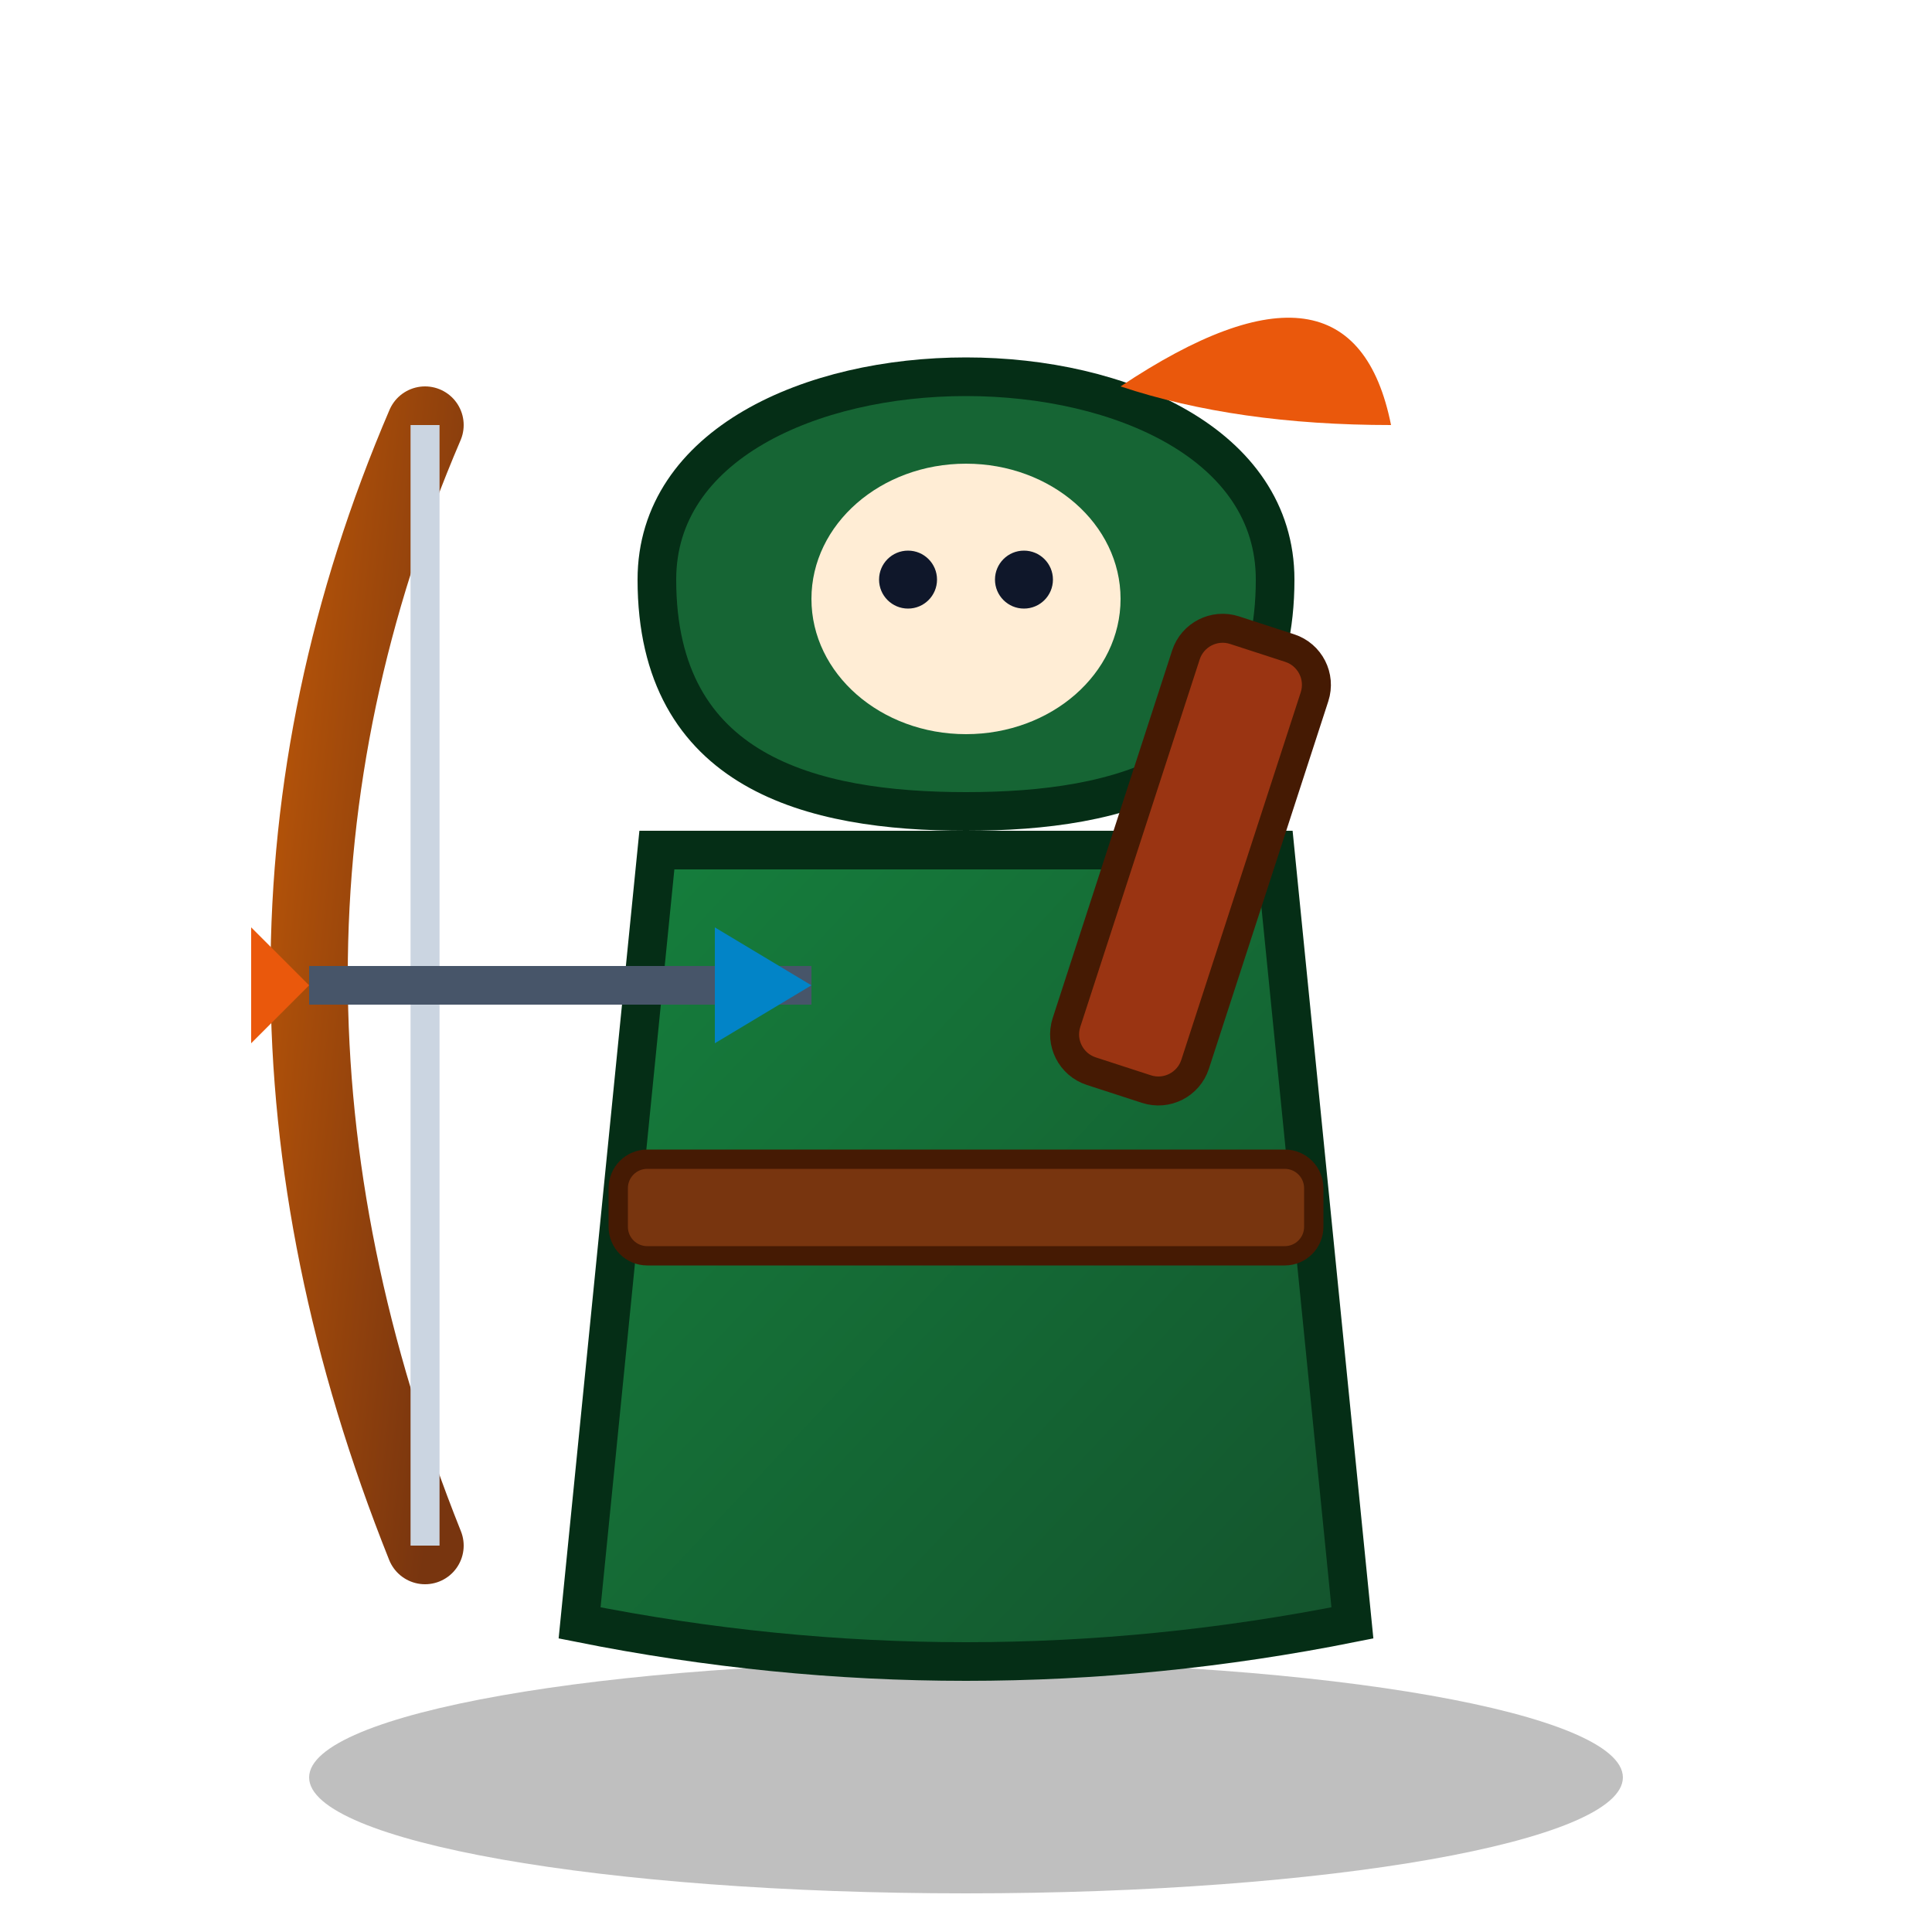
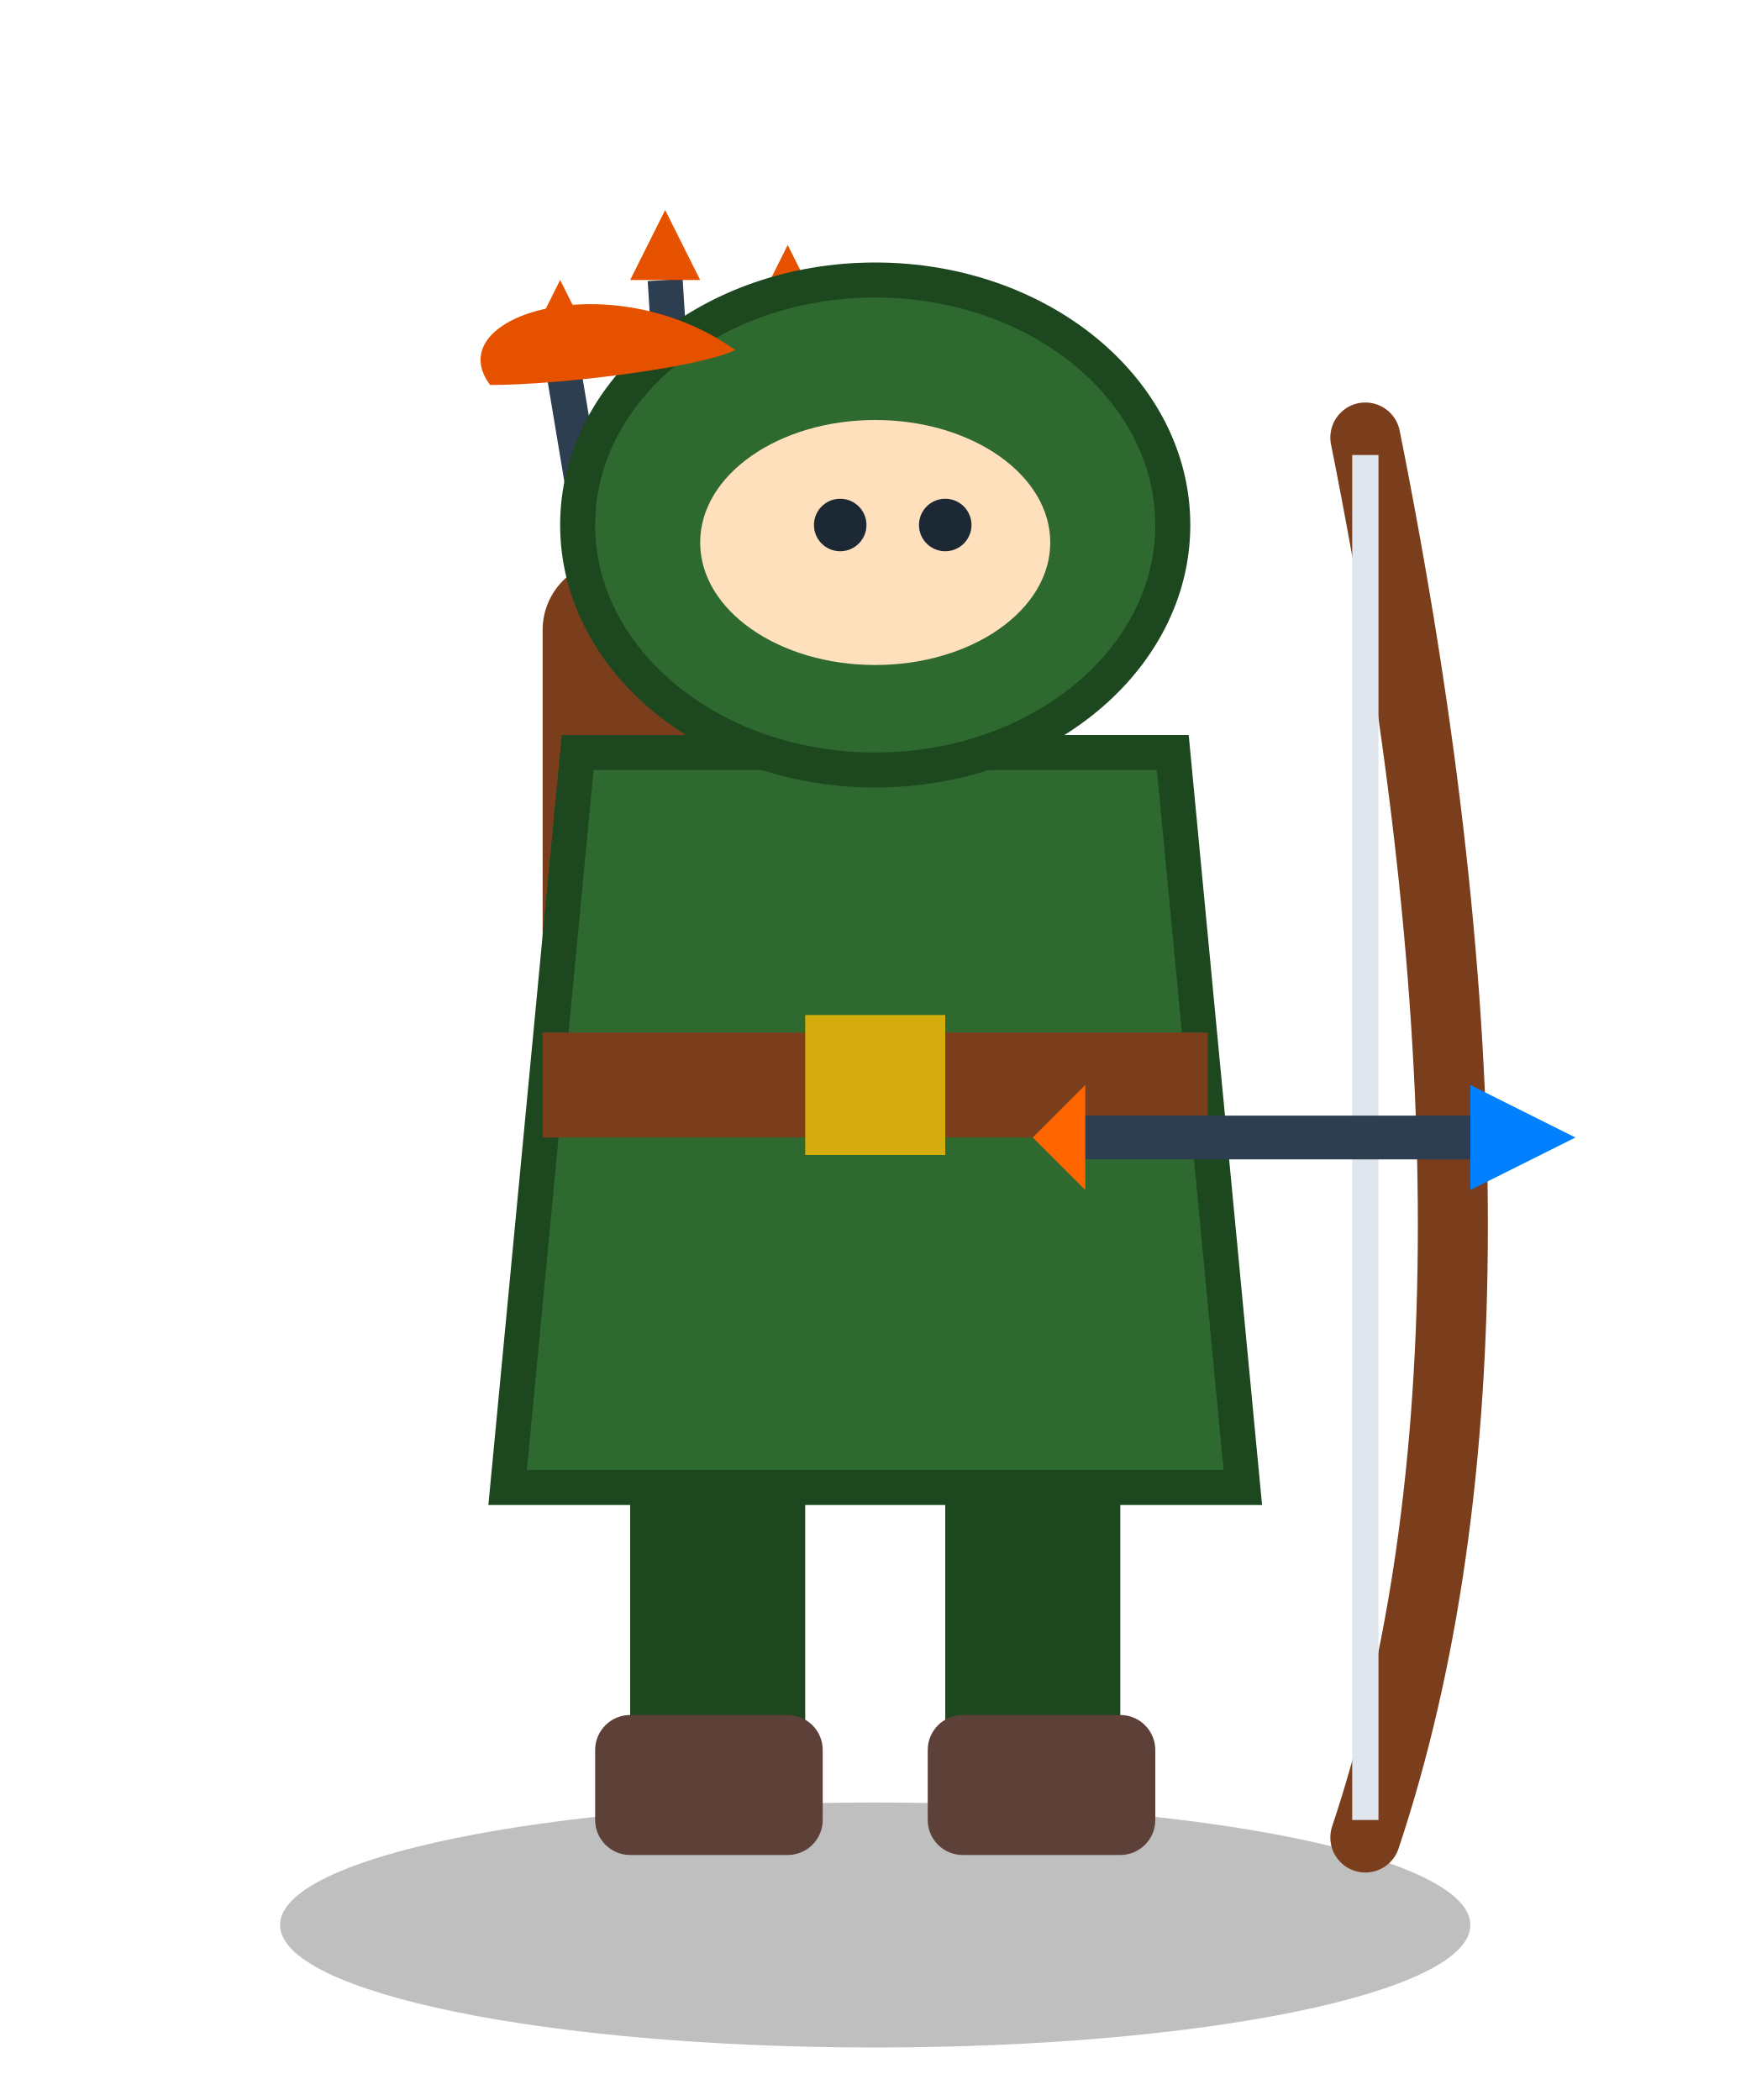
- <svg xmlns="http://www.w3.org/2000/svg" viewBox="0 0 100 100" width="100%" height="100%">
+ <svg xmlns="http://www.w3.org/2000/svg" viewBox="0 0 100 120" width="100" height="120">
  <defs>
-     <linearGradient id="leatherGrad" x1="0" y1="0" x2="1" y2="1">
-       <stop offset="0%" stop-color="#15803d" />
-       <stop offset="100%" stop-color="#14532d" />
-     </linearGradient>
-     <linearGradient id="woodGrad" x1="0" y1="0" x2="1" y2="1">
-       <stop offset="0%" stop-color="#b45309" />
-       <stop offset="100%" stop-color="#78350f" />
-     </linearGradient>
+     <filter id="shadow" x="-10%" y="-10%" width="120%" height="120%">
+       <feDropShadow dx="0" dy="2" stdDeviation="1.5" flood-color="#000" flood-opacity="0.3" />
+     </filter>
  </defs>
-   <ellipse cx="50" cy="92" rx="34" ry="6" fill="rgba(0,0,0,0.25)" />
-   <path d="M34 44 L30 84 Q50 88 70 84 L66 44 Z" fill="url(#leatherGrad)" stroke="#052e16" stroke-width="2" />
-   <rect x="32" y="60" width="36" height="5" rx="1.5" fill="#78350f" stroke="#451a03" stroke-width="1" />
-   <circle cx="50" cy="30" r="11" fill="#ffedd5" />
-   <path d="M34 30 C34 16 66 16 66 30 C66 40 58 42 50 42 C42 42 34 40 34 30 Z" fill="#166534" stroke="#052e16" stroke-width="2" />
-   <path d="M58 20 Q70 12 72 22 Q64 22 58 20 Z" fill="#ea580c" />
-   <ellipse cx="50" cy="31" rx="8" ry="7" fill="#ffedd5" />
-   <circle cx="47" cy="30" r="1.5" fill="#0f172a" />
-   <circle cx="53" cy="30" r="1.5" fill="#0f172a" />
-   <path d="M22 22 Q10 50 22 80" stroke="url(#woodGrad)" stroke-width="4" stroke-linecap="round" fill="none" />
-   <line x1="22" y1="22" x2="22" y2="80" stroke="#cbd5e1" stroke-width="1.5" />
-   <line x1="16" y1="51" x2="42" y2="51" stroke="#475569" stroke-width="2" />
-   <polygon points="42,51 37,48 37,54" fill="#0284c7" />
-   <polygon points="16,51 13,48 13,54" fill="#ea580c" />
-   <rect x="62" y="32" width="7" height="24" rx="2" transform="rotate(18 62 32)" fill="#9a3412" stroke="#451a03" stroke-width="1.5" />
+   <ellipse cx="50" cy="110" rx="34" ry="7" fill="#000" opacity="0.25" />
+   <rect x="31" y="32" width="15" height="42" rx="4" fill="#7A3E1D" />
+   <path d="M 43 32 L 45 18 M 39 32 L 38 16 M 34 32 L 32 20" stroke="#2C3E50" stroke-width="2" />
+   <polygon points="47,18 43,18 45,14" fill="#E65100" />
+   <polygon points="40,16 36,16 38,12" fill="#E65100" />
+   <polygon points="34,20 30,20 32,16" fill="#E65100" />
+   <path d="M 33 43 L 67 43 L 71 85 L 29 85 Z" fill="#2E6930" stroke="#1D471F" stroke-width="2" />
+   <rect x="31" y="59" width="38" height="6" fill="#7A3E1D" />
+   <rect x="46" y="58" width="8" height="8" fill="#D4AC0D" />
+   <rect x="36" y="85" width="10" height="18" fill="#1D471F" />
+   <rect x="54" y="85" width="10" height="18" fill="#1D471F" />
+   <rect x="34" y="98" width="13" height="8" rx="2" fill="#5D4037" />
+   <rect x="53" y="98" width="13" height="8" rx="2" fill="#5D4037" />
+   <ellipse cx="50" cy="30" rx="17" ry="14" fill="#2E6930" stroke="#1D471F" stroke-width="2" />
+   <ellipse cx="50" cy="31" rx="10" ry="7" fill="#FFE0BD" />
+   <circle cx="48" cy="30" r="1.5" fill="#1C2833" />
+   <circle cx="54" cy="30" r="1.5" fill="#1C2833" />
+   <path d="M 42 20 C 35 15, 25 18, 28 22 C 32 22, 40 21, 42 20 Z" fill="#E65100" />
+   <g class="svg-hero-tool">
+     <path d="M 78 25 Q 88 75 78 105" stroke="#7A3E1D" stroke-width="4" fill="none" stroke-linecap="round" />
+     <line x1="78" y1="26" x2="78" y2="104" stroke="#E0E6ED" stroke-width="1.5" />
+   </g>
+   <g class="svg-nocked-arrow">
+     <line x1="62" y1="65" x2="84" y2="65" stroke="#2C3E50" stroke-width="2.5" />
+     <polygon points="84,62 90,65 84,68" fill="#0080FF" />
+     <polygon points="62,62 59,65 62,68" fill="#FF6600" />
+   </g>
</svg>
